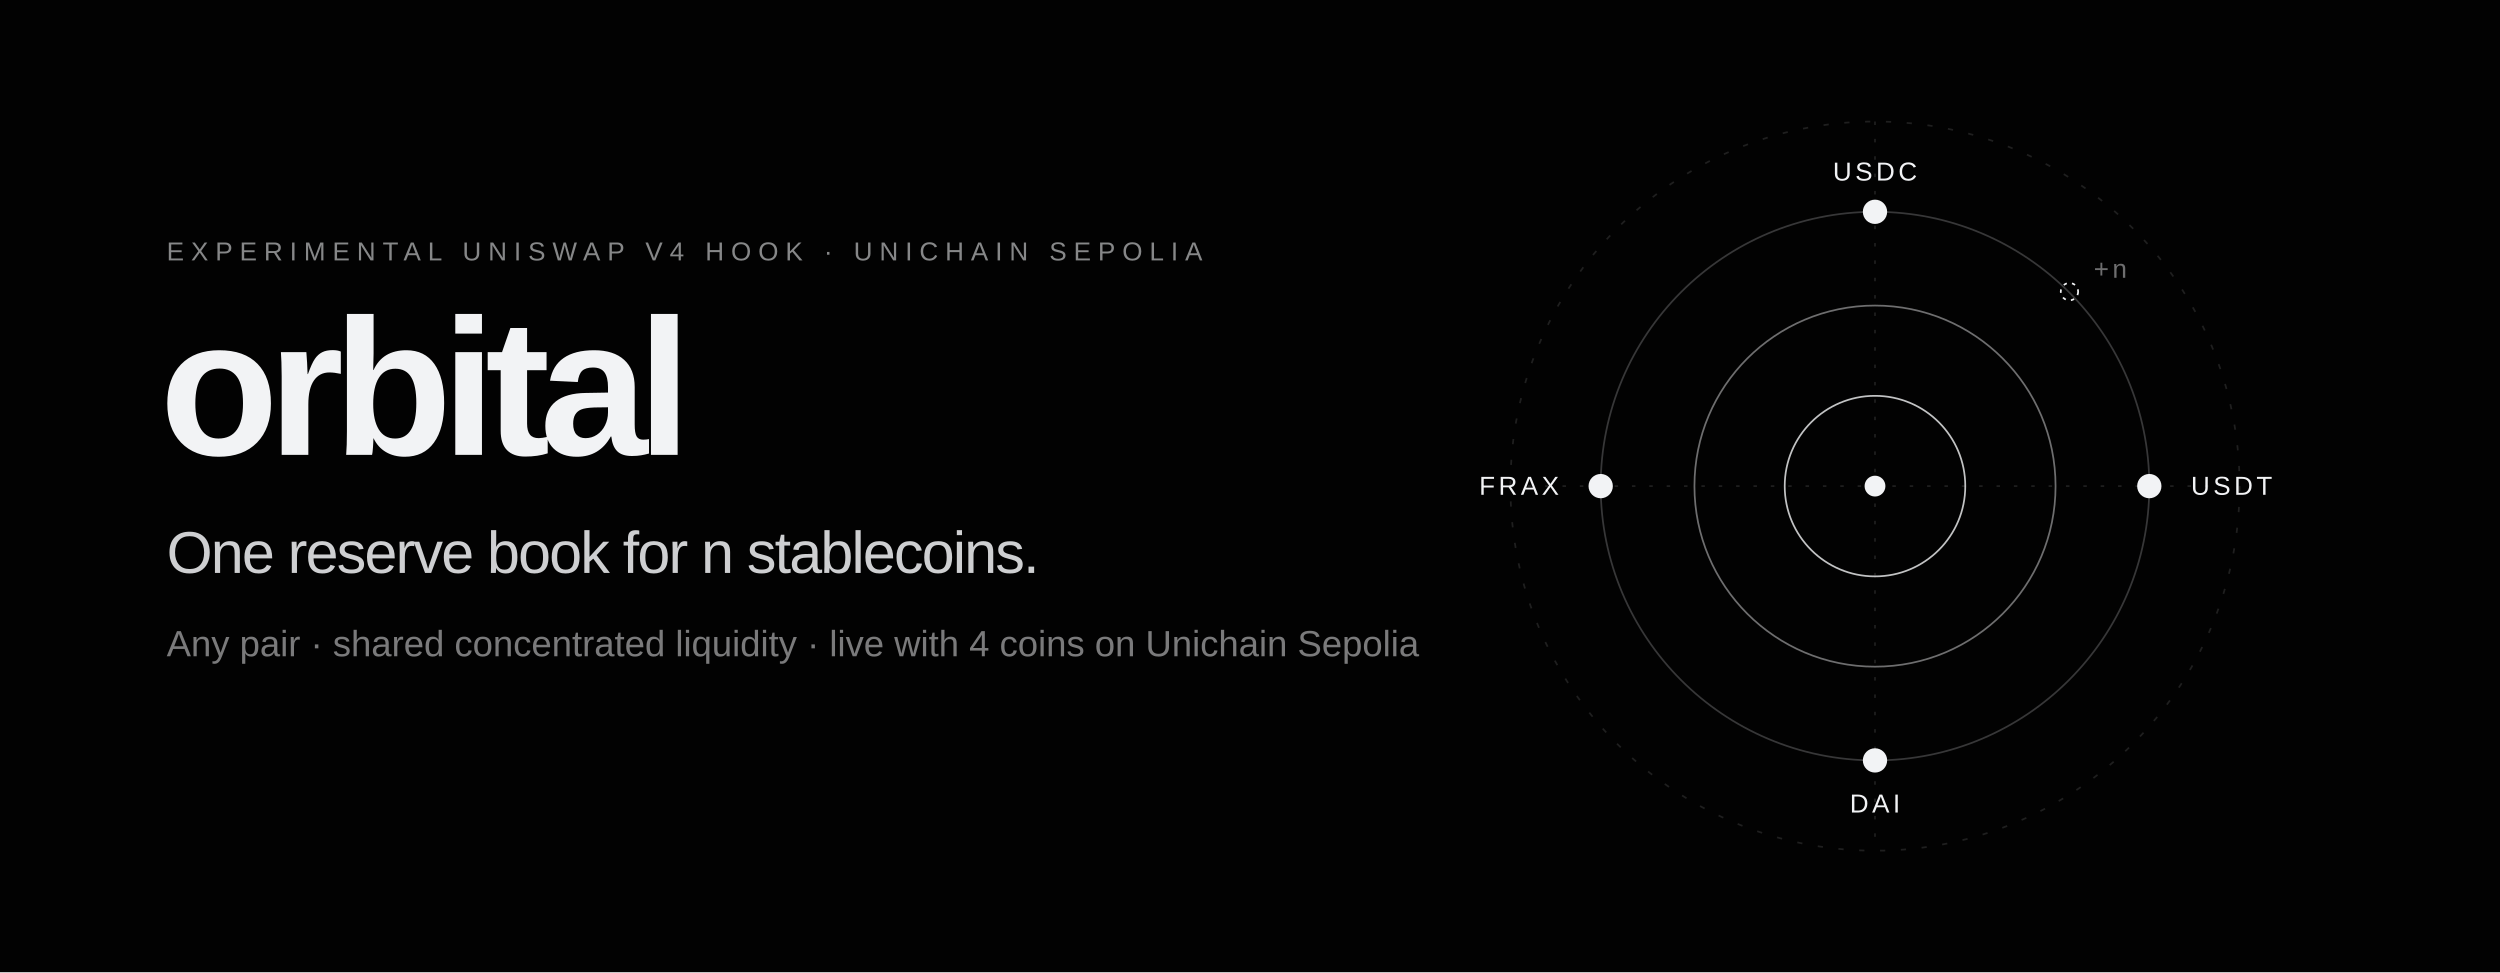
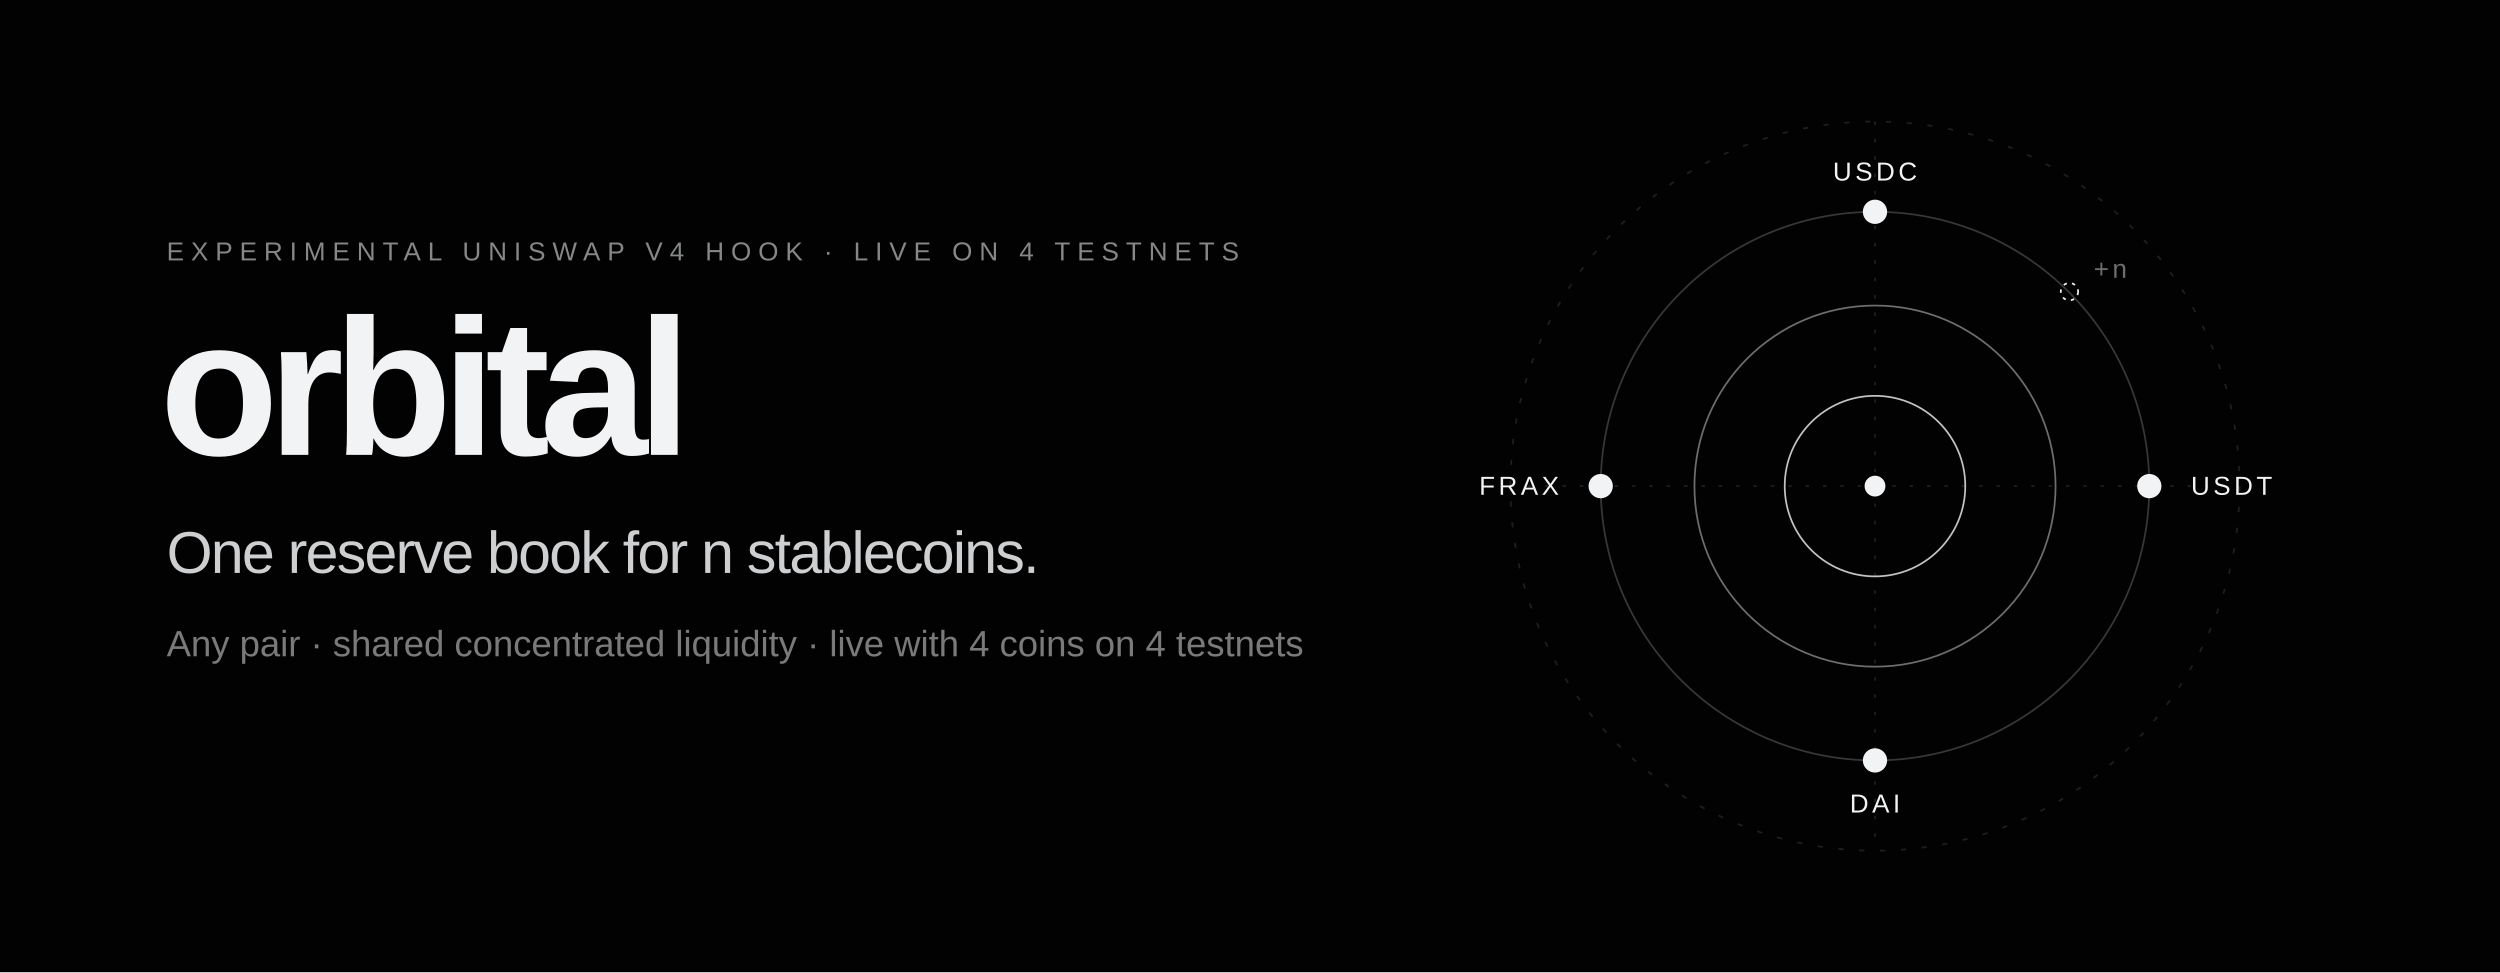
<svg xmlns="http://www.w3.org/2000/svg" width="1440" height="560" viewBox="0 0 1440 560" role="img" aria-labelledby="title desc">
  <rect width="1440" height="560" fill="#020202" />
  <g fill="none" stroke="#f2f3f5">
    <circle cx="1080" cy="280" r="210" stroke-opacity=".12" stroke-dasharray="3 9" />
    <circle cx="1080" cy="280" r="158" stroke-opacity=".22" />
    <circle cx="1080" cy="280" r="104" stroke-opacity=".45" />
    <circle cx="1080" cy="280" r="52" stroke-opacity=".8" />
    <path d="M870 280h420M1080 70v420" stroke-opacity=".12" stroke-dasharray="2 8" />
  </g>
  <circle cx="1080" cy="280" r="6" fill="#f2f3f5" />
  <g font-family="Arial, Helvetica, sans-serif" font-size="15" fill="#f2f3f5" letter-spacing="2">
    <g>
      <circle cx="1080" cy="122" r="7" fill="#f2f3f5" />
      <text x="1080" y="104" text-anchor="middle">USDC</text>
    </g>
    <g>
      <circle cx="1238" cy="280" r="7" fill="#f2f3f5" />
      <text x="1262" y="285">USDT</text>
    </g>
    <g>
      <circle cx="1080" cy="438" r="7" fill="#f2f3f5" />
      <text x="1080" y="468" text-anchor="middle">DAI</text>
    </g>
    <g>
      <circle cx="922" cy="280" r="7" fill="#f2f3f5" />
      <text x="898" y="285" text-anchor="end">FRAX</text>
    </g>
    <g fill-opacity=".45">
      <circle cx="1192" cy="168" r="5" fill="none" stroke="#f2f3f5" stroke-dasharray="2 3" />
      <text x="1206" y="160">+n</text>
    </g>
  </g>
  <g font-family="Arial, Helvetica, sans-serif" fill="#f2f3f5">
-     <text x="96" y="150" font-family="Arial, Helvetica, sans-serif" font-size="15" letter-spacing="4" fill-opacity=".55">EXPERIMENTAL UNISWAP V4 HOOK · UNICHAIN SEPOLIA</text>
+     <text x="96" y="150" font-family="Arial, Helvetica, sans-serif" font-size="15" letter-spacing="4" fill-opacity=".55">EXPERIMENTAL UNISWAP V4 HOOK · LIVE ON 4 TESTNETS</text>
    <text x="92" y="262" font-size="112" font-weight="600" letter-spacing="-6">orbital</text>
    <text x="96" y="330" font-size="34" fill-opacity=".85" letter-spacing="-1">One reserve book for n stablecoins.</text>
-     <text x="96" y="378" font-size="21" fill-opacity=".5">Any pair · shared concentrated liquidity · live with 4 coins on Unichain Sepolia</text>
+     <text x="96" y="378" font-size="21" fill-opacity=".5">Any pair · shared concentrated liquidity · live with 4 coins on 4 testnets</text>
  </g>
</svg>
